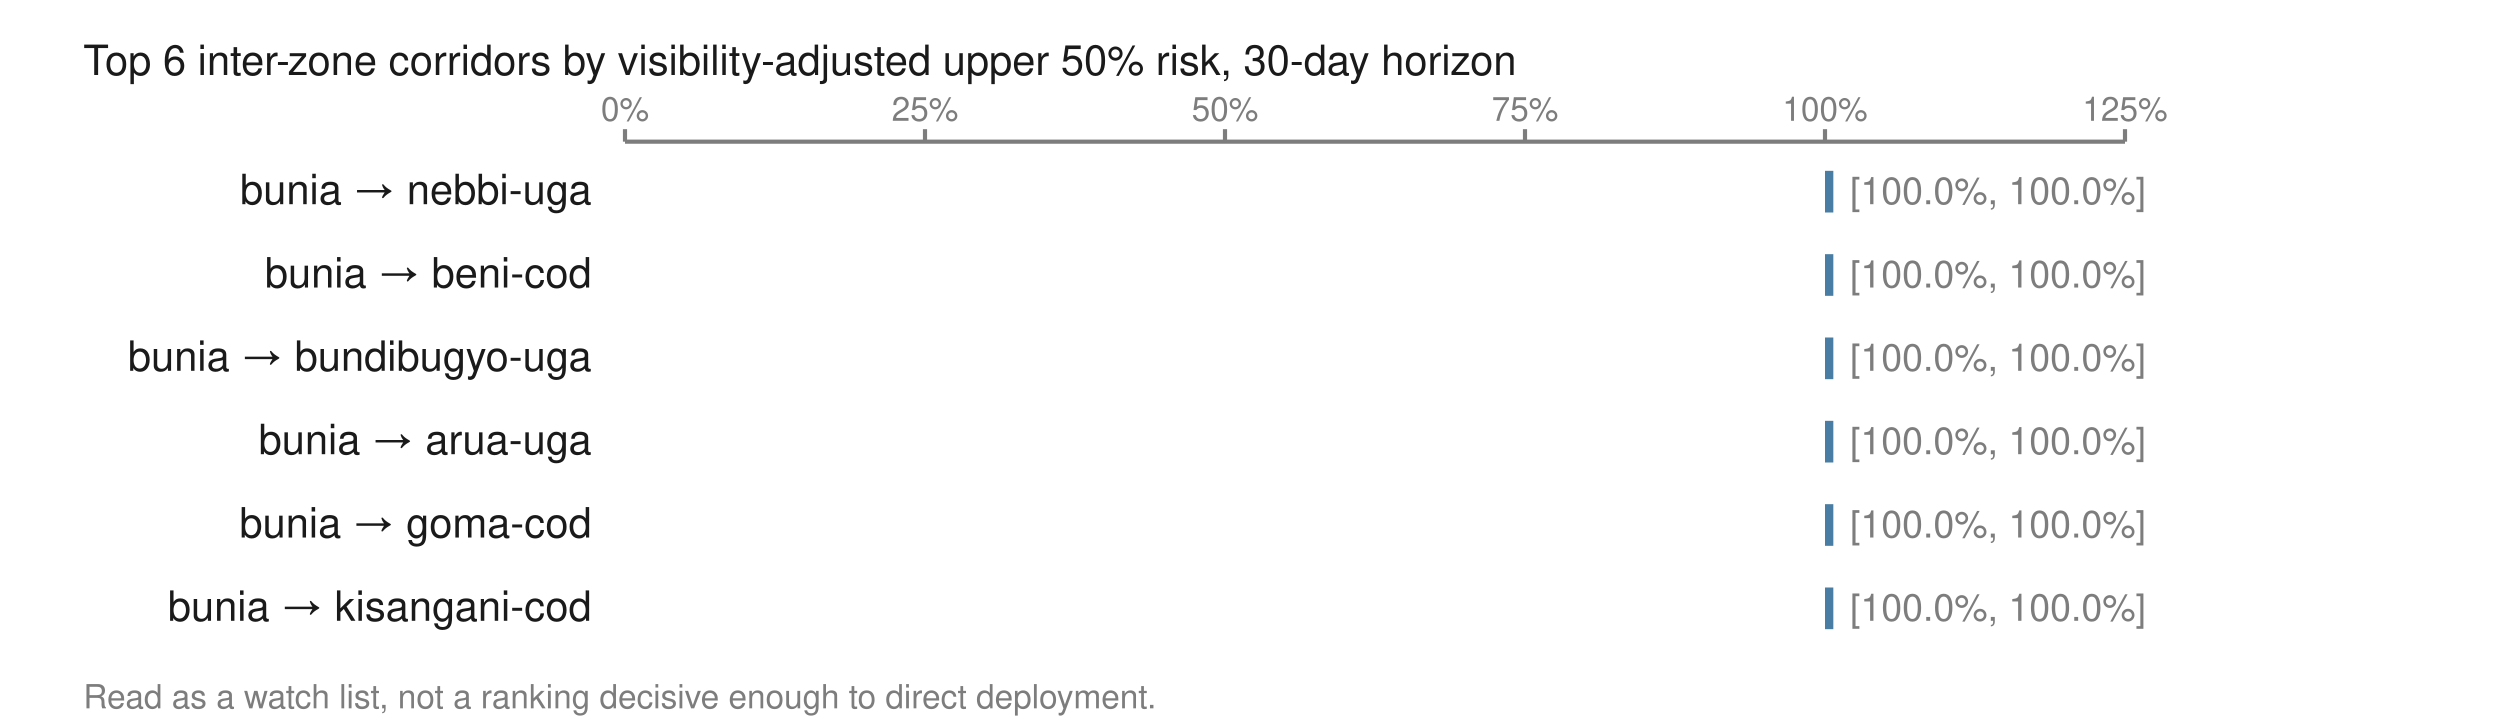
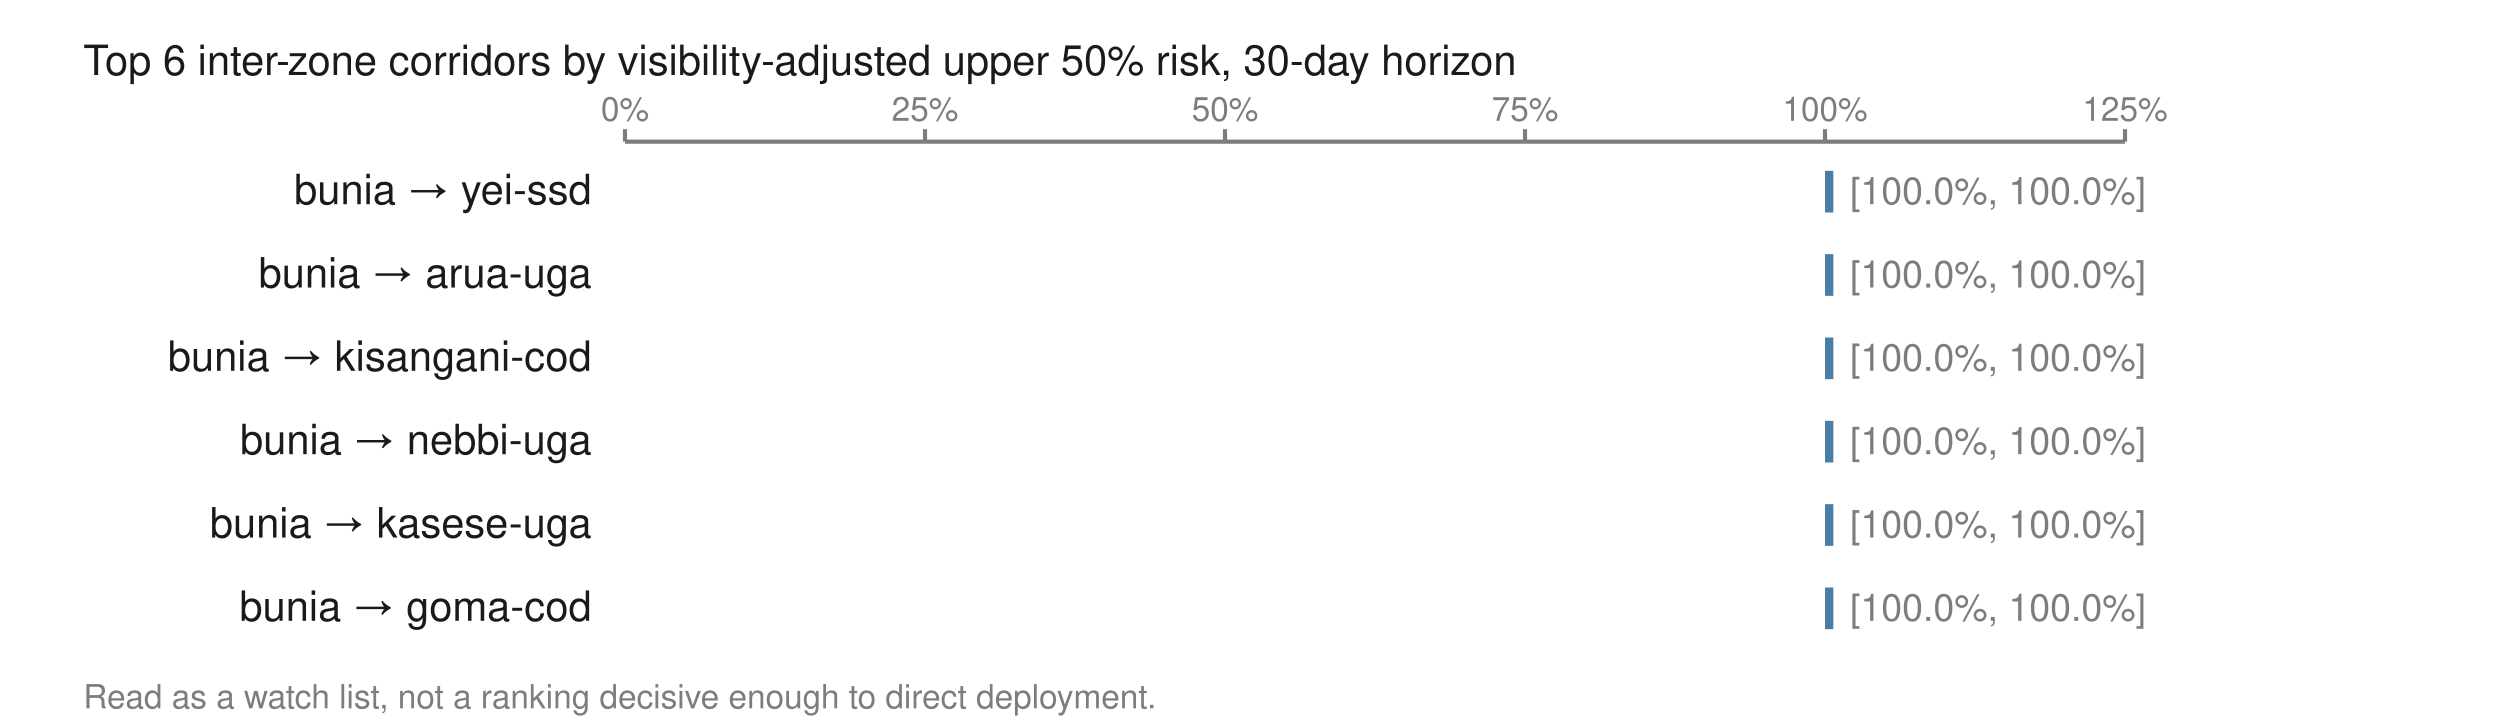
<svg xmlns="http://www.w3.org/2000/svg" viewBox="0 0 600 174" width="600" height="174" role="img" aria-labelledby="t">
  <text x="20.0" y="18.0" font-family="Helvetica,Arial,sans-serif" font-size="10" fill="#1a1a1a" font-weight="normal" text-anchor="start">Top 6 inter-zone corridors by visibility-adjusted upper 50% risk, 30-day horizon</text>
  <line x1="150.0" y1="34.0" x2="510.0" y2="34.0" stroke="#7d7d7d" stroke-width="1" />
  <line x1="150.0" y1="31.0" x2="150.0" y2="34.0" stroke="#7d7d7d" stroke-width="1" />
  <text x="150.0" y="29.0" font-family="Helvetica,Arial,sans-serif" font-size="8" fill="#7d7d7d" font-weight="normal" text-anchor="middle">0%</text>
  <line x1="222.0" y1="31.0" x2="222.0" y2="34.0" stroke="#7d7d7d" stroke-width="1" />
  <text x="222.0" y="29.0" font-family="Helvetica,Arial,sans-serif" font-size="8" fill="#7d7d7d" font-weight="normal" text-anchor="middle">25%</text>
  <line x1="294.0" y1="31.0" x2="294.0" y2="34.0" stroke="#7d7d7d" stroke-width="1" />
  <text x="294.0" y="29.0" font-family="Helvetica,Arial,sans-serif" font-size="8" fill="#7d7d7d" font-weight="normal" text-anchor="middle">50%</text>
  <line x1="366.0" y1="31.0" x2="366.0" y2="34.0" stroke="#7d7d7d" stroke-width="1" />
  <text x="366.0" y="29.0" font-family="Helvetica,Arial,sans-serif" font-size="8" fill="#7d7d7d" font-weight="normal" text-anchor="middle">75%</text>
  <line x1="438.0" y1="31.0" x2="438.0" y2="34.0" stroke="#7d7d7d" stroke-width="1" />
  <text x="438.0" y="29.0" font-family="Helvetica,Arial,sans-serif" font-size="8" fill="#7d7d7d" font-weight="normal" text-anchor="middle">100%</text>
  <line x1="510.0" y1="31.0" x2="510.0" y2="34.0" stroke="#7d7d7d" stroke-width="1" />
  <text x="510.0" y="29.0" font-family="Helvetica,Arial,sans-serif" font-size="8" fill="#7d7d7d" font-weight="normal" text-anchor="middle">125%</text>
-   <text x="142.0" y="49.0" font-family="Helvetica,Arial,sans-serif" font-size="10" fill="#1a1a1a" font-weight="normal" text-anchor="end">bunia → nebbi-uga</text>
+   <text x="142.0" y="49.0" font-family="Helvetica,Arial,sans-serif" font-size="10" fill="#1a1a1a" font-weight="normal" text-anchor="end">bunia → yei-ssd</text>
  <rect x="438.0" y="41.0" width="2.0" height="10.0" fill="#4a7da3" />
  <text x="444.0" y="49.0" font-family="Helvetica,Arial,sans-serif" font-size="9" fill="#7d7d7d" font-weight="normal" text-anchor="start">[100.0%, 100.0%]</text>
-   <text x="142.0" y="69.0" font-family="Helvetica,Arial,sans-serif" font-size="10" fill="#1a1a1a" font-weight="normal" text-anchor="end">bunia → beni-cod</text>
+   <text x="142.0" y="69.0" font-family="Helvetica,Arial,sans-serif" font-size="10" fill="#1a1a1a" font-weight="normal" text-anchor="end">bunia → arua-uga</text>
  <rect x="438.0" y="61.0" width="2.0" height="10.0" fill="#4a7da3" />
  <text x="444.0" y="69.0" font-family="Helvetica,Arial,sans-serif" font-size="9" fill="#7d7d7d" font-weight="normal" text-anchor="start">[100.0%, 100.0%]</text>
-   <text x="142.0" y="89.0" font-family="Helvetica,Arial,sans-serif" font-size="10" fill="#1a1a1a" font-weight="normal" text-anchor="end">bunia → bundibugyo-uga</text>
+   <text x="142.0" y="89.0" font-family="Helvetica,Arial,sans-serif" font-size="10" fill="#1a1a1a" font-weight="normal" text-anchor="end">bunia → kisangani-cod</text>
  <rect x="438.0" y="81.0" width="2.0" height="10.0" fill="#4a7da3" />
  <text x="444.0" y="89.0" font-family="Helvetica,Arial,sans-serif" font-size="9" fill="#7d7d7d" font-weight="normal" text-anchor="start">[100.0%, 100.0%]</text>
-   <text x="142.0" y="109.0" font-family="Helvetica,Arial,sans-serif" font-size="10" fill="#1a1a1a" font-weight="normal" text-anchor="end">bunia → arua-uga</text>
+   <text x="142.0" y="109.0" font-family="Helvetica,Arial,sans-serif" font-size="10" fill="#1a1a1a" font-weight="normal" text-anchor="end">bunia → nebbi-uga</text>
  <rect x="438.0" y="101.0" width="2.0" height="10.0" fill="#4a7da3" />
  <text x="444.0" y="109.0" font-family="Helvetica,Arial,sans-serif" font-size="9" fill="#7d7d7d" font-weight="normal" text-anchor="start">[100.0%, 100.0%]</text>
-   <text x="142.0" y="129.0" font-family="Helvetica,Arial,sans-serif" font-size="10" fill="#1a1a1a" font-weight="normal" text-anchor="end">bunia → goma-cod</text>
+   <text x="142.0" y="129.0" font-family="Helvetica,Arial,sans-serif" font-size="10" fill="#1a1a1a" font-weight="normal" text-anchor="end">bunia → kasese-uga</text>
  <rect x="438.0" y="121.0" width="2.0" height="10.0" fill="#4a7da3" />
  <text x="444.0" y="129.0" font-family="Helvetica,Arial,sans-serif" font-size="9" fill="#7d7d7d" font-weight="normal" text-anchor="start">[100.0%, 100.0%]</text>
-   <text x="142.0" y="149.0" font-family="Helvetica,Arial,sans-serif" font-size="10" fill="#1a1a1a" font-weight="normal" text-anchor="end">bunia → kisangani-cod</text>
+   <text x="142.0" y="149.0" font-family="Helvetica,Arial,sans-serif" font-size="10" fill="#1a1a1a" font-weight="normal" text-anchor="end">bunia → goma-cod</text>
  <rect x="438.0" y="141.0" width="2.0" height="10.0" fill="#4a7da3" />
  <text x="444.0" y="149.0" font-family="Helvetica,Arial,sans-serif" font-size="9" fill="#7d7d7d" font-weight="normal" text-anchor="start">[100.0%, 100.0%]</text>
  <text x="20.0" y="170.0" font-family="Helvetica,Arial,sans-serif" font-size="8" fill="#7d7d7d" font-weight="normal" text-anchor="start">Read as a watch list, not a ranking decisive enough to direct deployment.</text>
</svg>
